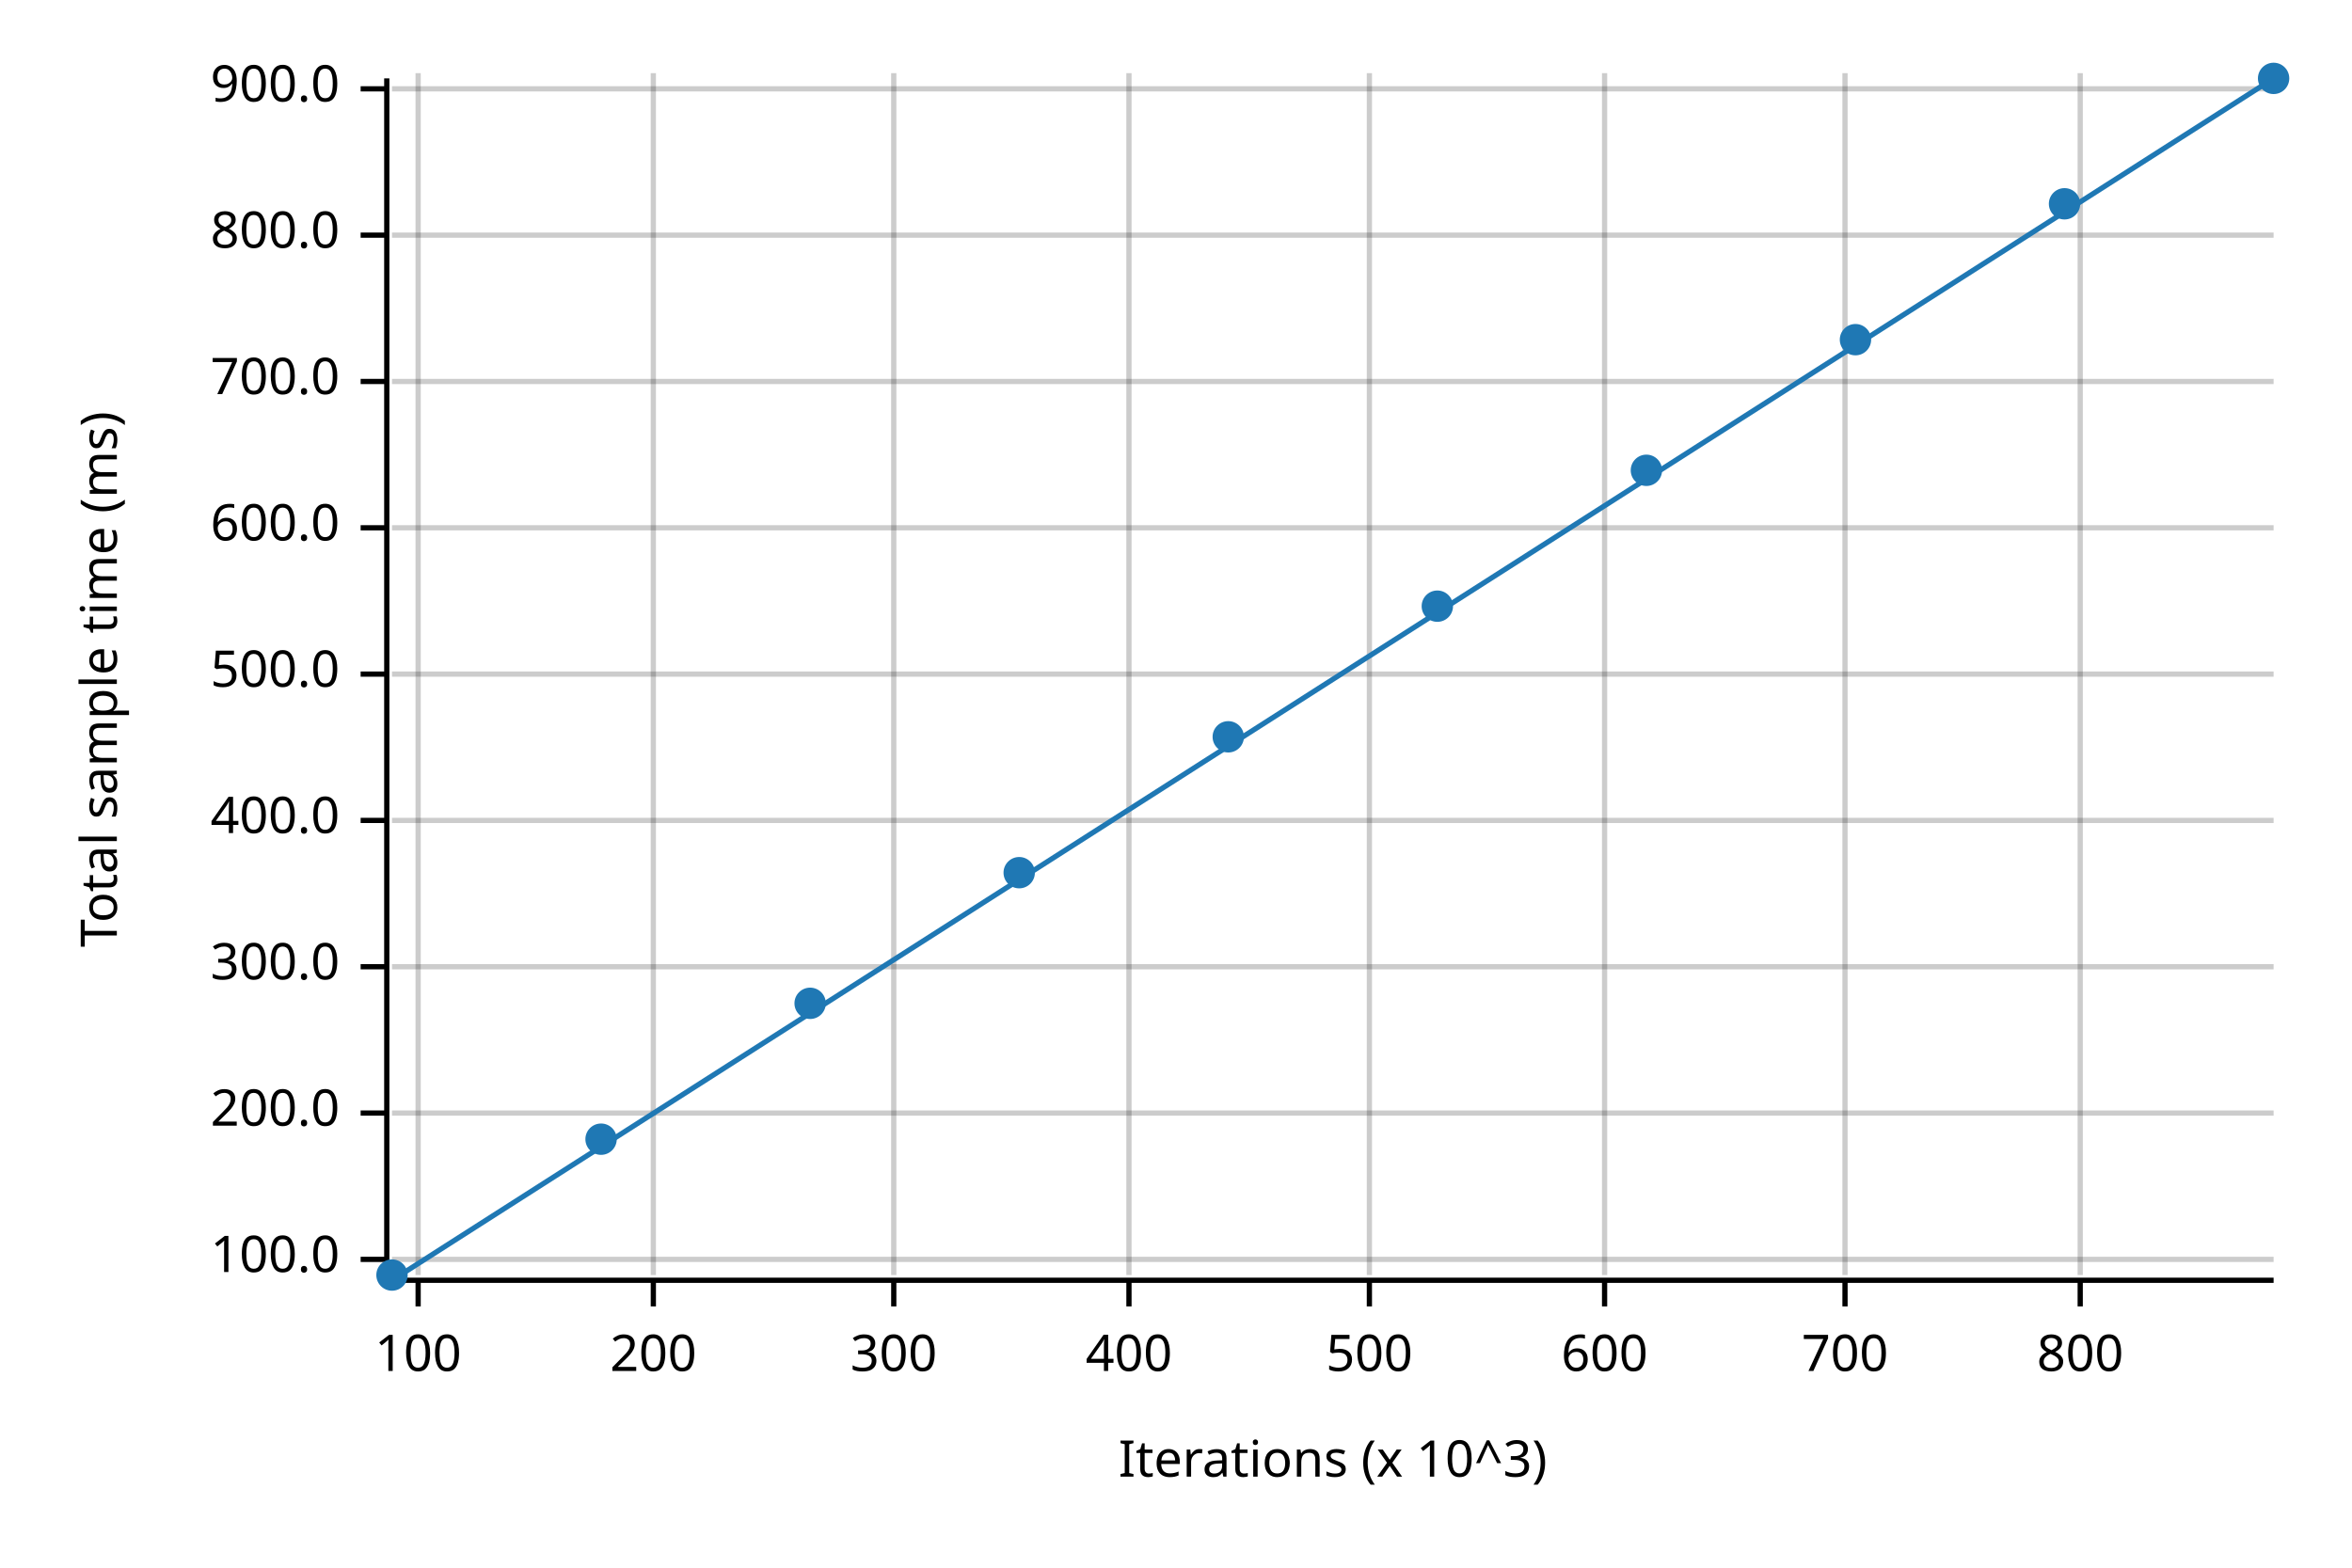
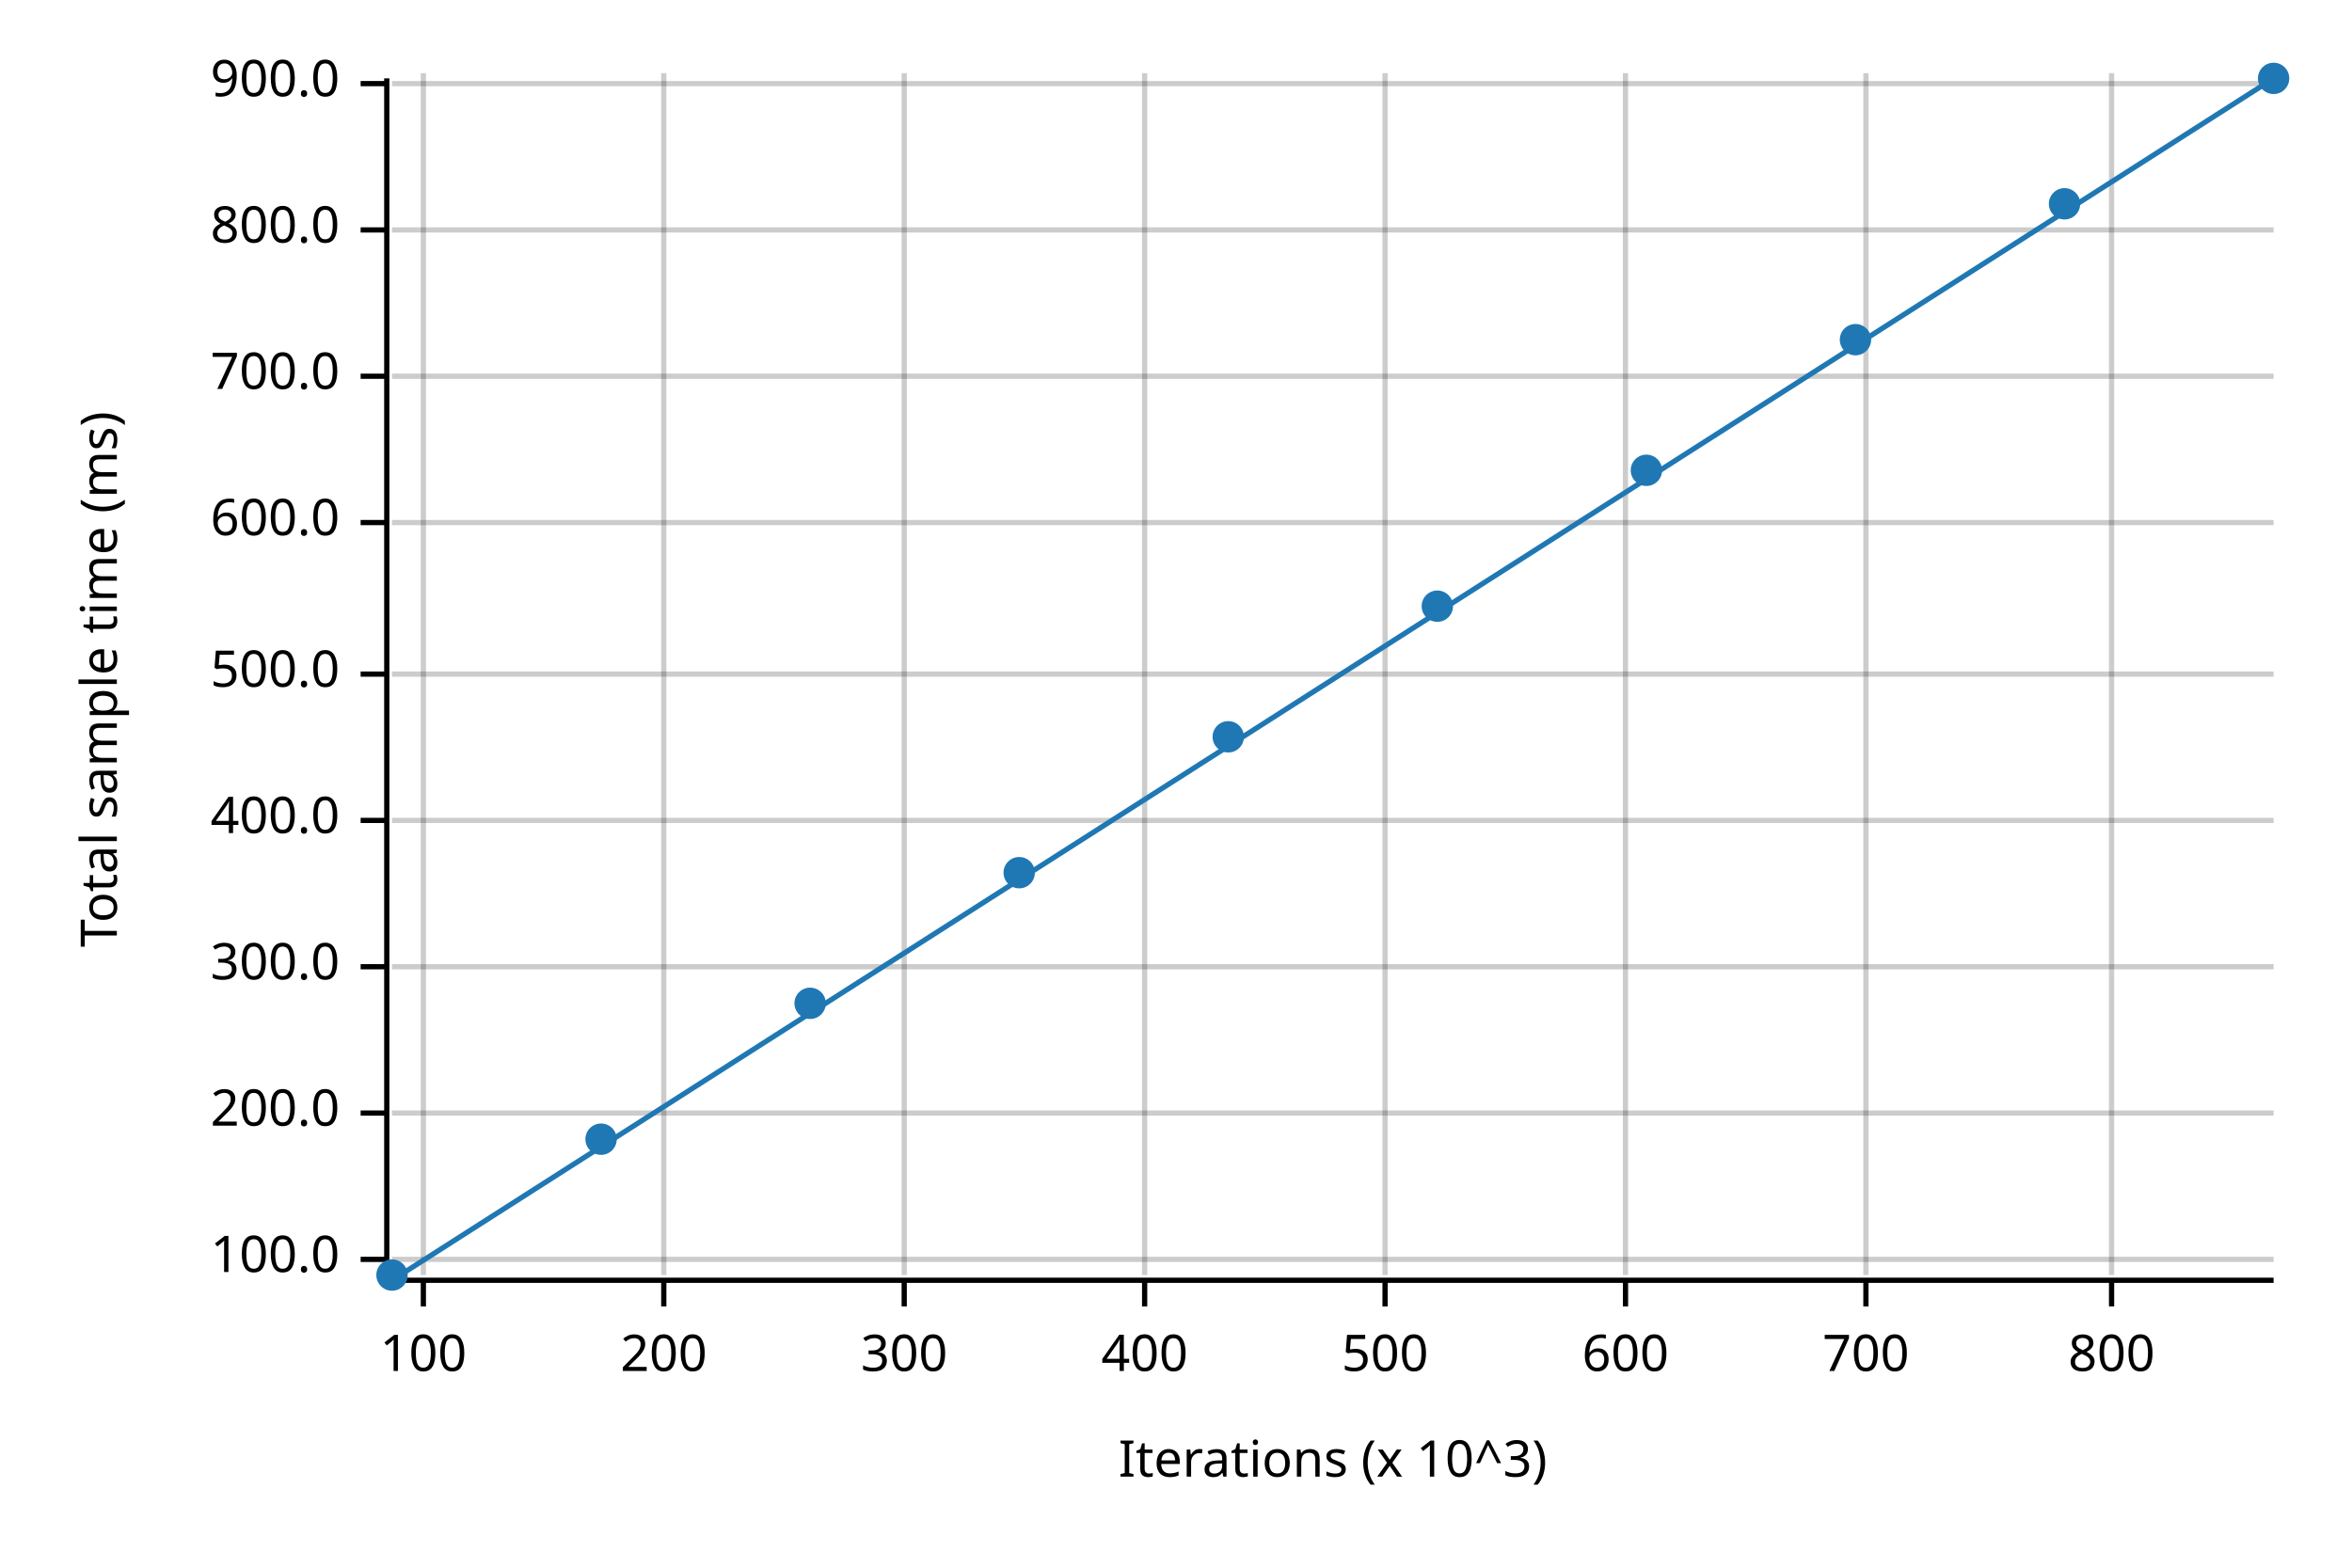
<svg xmlns="http://www.w3.org/2000/svg" width="450" height="300" viewBox="0 0 450 300">
  <text x="15" y="130" dy="0.76em" text-anchor="middle" font-family="sans-serif" font-size="9.677" opacity="1" fill="#000000" transform="rotate(270, 15, 130)">
Total sample time (ms)
</text>
  <text x="255" y="285" dy="-0.5ex" text-anchor="middle" font-family="sans-serif" font-size="9.677" opacity="1" fill="#000000">
Iterations (x 10^3)
</text>
-   <line opacity="0.2" stroke="#000000" stroke-width="1" x1="80" y1="244" x2="80" y2="14" />
-   <line opacity="0.2" stroke="#000000" stroke-width="1" x1="125" y1="244" x2="125" y2="14" />
-   <line opacity="0.2" stroke="#000000" stroke-width="1" x1="171" y1="244" x2="171" y2="14" />
-   <line opacity="0.2" stroke="#000000" stroke-width="1" x1="216" y1="244" x2="216" y2="14" />
-   <line opacity="0.2" stroke="#000000" stroke-width="1" x1="262" y1="244" x2="262" y2="14" />
-   <line opacity="0.2" stroke="#000000" stroke-width="1" x1="307" y1="244" x2="307" y2="14" />
-   <line opacity="0.2" stroke="#000000" stroke-width="1" x1="353" y1="244" x2="353" y2="14" />
-   <line opacity="0.2" stroke="#000000" stroke-width="1" x1="398" y1="244" x2="398" y2="14" />
+   <line opacity="0.2" stroke="#000000" stroke-width="1" x1="81" y1="244" x2="81" y2="14" />
+   <line opacity="0.2" stroke="#000000" stroke-width="1" x1="127" y1="244" x2="127" y2="14" />
+   <line opacity="0.2" stroke="#000000" stroke-width="1" x1="173" y1="244" x2="173" y2="14" />
+   <line opacity="0.2" stroke="#000000" stroke-width="1" x1="219" y1="244" x2="219" y2="14" />
+   <line opacity="0.2" stroke="#000000" stroke-width="1" x1="265" y1="244" x2="265" y2="14" />
+   <line opacity="0.2" stroke="#000000" stroke-width="1" x1="311" y1="244" x2="311" y2="14" />
+   <line opacity="0.2" stroke="#000000" stroke-width="1" x1="357" y1="244" x2="357" y2="14" />
+   <line opacity="0.2" stroke="#000000" stroke-width="1" x1="404" y1="244" x2="404" y2="14" />
  <line opacity="0.2" stroke="#000000" stroke-width="1" x1="75" y1="241" x2="435" y2="241" />
  <line opacity="0.2" stroke="#000000" stroke-width="1" x1="75" y1="213" x2="435" y2="213" />
  <line opacity="0.2" stroke="#000000" stroke-width="1" x1="75" y1="185" x2="435" y2="185" />
  <line opacity="0.2" stroke="#000000" stroke-width="1" x1="75" y1="157" x2="435" y2="157" />
  <line opacity="0.2" stroke="#000000" stroke-width="1" x1="75" y1="129" x2="435" y2="129" />
-   <line opacity="0.2" stroke="#000000" stroke-width="1" x1="75" y1="101" x2="435" y2="101" />
-   <line opacity="0.2" stroke="#000000" stroke-width="1" x1="75" y1="73" x2="435" y2="73" />
-   <line opacity="0.2" stroke="#000000" stroke-width="1" x1="75" y1="45" x2="435" y2="45" />
-   <line opacity="0.2" stroke="#000000" stroke-width="1" x1="75" y1="17" x2="435" y2="17" />
+   <line opacity="0.2" stroke="#000000" stroke-width="1" x1="75" y1="100" x2="435" y2="100" />
+   <line opacity="0.2" stroke="#000000" stroke-width="1" x1="75" y1="72" x2="435" y2="72" />
+   <line opacity="0.2" stroke="#000000" stroke-width="1" x1="75" y1="44" x2="435" y2="44" />
+   <line opacity="0.2" stroke="#000000" stroke-width="1" x1="75" y1="16" x2="435" y2="16" />
  <polyline fill="none" opacity="1" stroke="#000000" stroke-width="1" points="74,15 74,245 " />
  <text x="65" y="241" dy="0.5ex" text-anchor="end" font-family="sans-serif" font-size="9.677" opacity="1" fill="#000000">
100.0
</text>
  <polyline fill="none" opacity="1" stroke="#000000" stroke-width="1" points="69,241 74,241 " />
  <text x="65" y="213" dy="0.5ex" text-anchor="end" font-family="sans-serif" font-size="9.677" opacity="1" fill="#000000">
200.0
</text>
  <polyline fill="none" opacity="1" stroke="#000000" stroke-width="1" points="69,213 74,213 " />
  <text x="65" y="185" dy="0.5ex" text-anchor="end" font-family="sans-serif" font-size="9.677" opacity="1" fill="#000000">
300.0
</text>
  <polyline fill="none" opacity="1" stroke="#000000" stroke-width="1" points="69,185 74,185 " />
  <text x="65" y="157" dy="0.5ex" text-anchor="end" font-family="sans-serif" font-size="9.677" opacity="1" fill="#000000">
400.0
</text>
  <polyline fill="none" opacity="1" stroke="#000000" stroke-width="1" points="69,157 74,157 " />
  <text x="65" y="129" dy="0.5ex" text-anchor="end" font-family="sans-serif" font-size="9.677" opacity="1" fill="#000000">
500.0
</text>
  <polyline fill="none" opacity="1" stroke="#000000" stroke-width="1" points="69,129 74,129 " />
-   <text x="65" y="101" dy="0.5ex" text-anchor="end" font-family="sans-serif" font-size="9.677" opacity="1" fill="#000000">
+   <text x="65" y="100" dy="0.5ex" text-anchor="end" font-family="sans-serif" font-size="9.677" opacity="1" fill="#000000">
600.0
</text>
-   <polyline fill="none" opacity="1" stroke="#000000" stroke-width="1" points="69,101 74,101 " />
-   <text x="65" y="73" dy="0.5ex" text-anchor="end" font-family="sans-serif" font-size="9.677" opacity="1" fill="#000000">
+   <polyline fill="none" opacity="1" stroke="#000000" stroke-width="1" points="69,100 74,100 " />
+   <text x="65" y="72" dy="0.5ex" text-anchor="end" font-family="sans-serif" font-size="9.677" opacity="1" fill="#000000">
700.0
</text>
-   <polyline fill="none" opacity="1" stroke="#000000" stroke-width="1" points="69,73 74,73 " />
-   <text x="65" y="45" dy="0.5ex" text-anchor="end" font-family="sans-serif" font-size="9.677" opacity="1" fill="#000000">
+   <polyline fill="none" opacity="1" stroke="#000000" stroke-width="1" points="69,72 74,72 " />
+   <text x="65" y="44" dy="0.5ex" text-anchor="end" font-family="sans-serif" font-size="9.677" opacity="1" fill="#000000">
800.0
</text>
-   <polyline fill="none" opacity="1" stroke="#000000" stroke-width="1" points="69,45 74,45 " />
-   <text x="65" y="17" dy="0.5ex" text-anchor="end" font-family="sans-serif" font-size="9.677" opacity="1" fill="#000000">
+   <polyline fill="none" opacity="1" stroke="#000000" stroke-width="1" points="69,44 74,44 " />
+   <text x="65" y="16" dy="0.5ex" text-anchor="end" font-family="sans-serif" font-size="9.677" opacity="1" fill="#000000">
900.0
</text>
-   <polyline fill="none" opacity="1" stroke="#000000" stroke-width="1" points="69,17 74,17 " />
+   <polyline fill="none" opacity="1" stroke="#000000" stroke-width="1" points="69,16 74,16 " />
  <polyline fill="none" opacity="1" stroke="#000000" stroke-width="1" points="75,245 435,245 " />
-   <text x="80" y="255" dy="0.76em" text-anchor="middle" font-family="sans-serif" font-size="9.677" opacity="1" fill="#000000">
+   <text x="81" y="255" dy="0.76em" text-anchor="middle" font-family="sans-serif" font-size="9.677" opacity="1" fill="#000000">
100
</text>
-   <polyline fill="none" opacity="1" stroke="#000000" stroke-width="1" points="80,245 80,250 " />
-   <text x="125" y="255" dy="0.76em" text-anchor="middle" font-family="sans-serif" font-size="9.677" opacity="1" fill="#000000">
+   <polyline fill="none" opacity="1" stroke="#000000" stroke-width="1" points="81,245 81,250 " />
+   <text x="127" y="255" dy="0.76em" text-anchor="middle" font-family="sans-serif" font-size="9.677" opacity="1" fill="#000000">
200
</text>
-   <polyline fill="none" opacity="1" stroke="#000000" stroke-width="1" points="125,245 125,250 " />
-   <text x="171" y="255" dy="0.76em" text-anchor="middle" font-family="sans-serif" font-size="9.677" opacity="1" fill="#000000">
+   <polyline fill="none" opacity="1" stroke="#000000" stroke-width="1" points="127,245 127,250 " />
+   <text x="173" y="255" dy="0.76em" text-anchor="middle" font-family="sans-serif" font-size="9.677" opacity="1" fill="#000000">
300
</text>
-   <polyline fill="none" opacity="1" stroke="#000000" stroke-width="1" points="171,245 171,250 " />
-   <text x="216" y="255" dy="0.76em" text-anchor="middle" font-family="sans-serif" font-size="9.677" opacity="1" fill="#000000">
+   <polyline fill="none" opacity="1" stroke="#000000" stroke-width="1" points="173,245 173,250 " />
+   <text x="219" y="255" dy="0.76em" text-anchor="middle" font-family="sans-serif" font-size="9.677" opacity="1" fill="#000000">
400
</text>
-   <polyline fill="none" opacity="1" stroke="#000000" stroke-width="1" points="216,245 216,250 " />
-   <text x="262" y="255" dy="0.76em" text-anchor="middle" font-family="sans-serif" font-size="9.677" opacity="1" fill="#000000">
+   <polyline fill="none" opacity="1" stroke="#000000" stroke-width="1" points="219,245 219,250 " />
+   <text x="265" y="255" dy="0.76em" text-anchor="middle" font-family="sans-serif" font-size="9.677" opacity="1" fill="#000000">
500
</text>
-   <polyline fill="none" opacity="1" stroke="#000000" stroke-width="1" points="262,245 262,250 " />
-   <text x="307" y="255" dy="0.76em" text-anchor="middle" font-family="sans-serif" font-size="9.677" opacity="1" fill="#000000">
+   <polyline fill="none" opacity="1" stroke="#000000" stroke-width="1" points="265,245 265,250 " />
+   <text x="311" y="255" dy="0.76em" text-anchor="middle" font-family="sans-serif" font-size="9.677" opacity="1" fill="#000000">
600
</text>
-   <polyline fill="none" opacity="1" stroke="#000000" stroke-width="1" points="307,245 307,250 " />
-   <text x="353" y="255" dy="0.76em" text-anchor="middle" font-family="sans-serif" font-size="9.677" opacity="1" fill="#000000">
+   <polyline fill="none" opacity="1" stroke="#000000" stroke-width="1" points="311,245 311,250 " />
+   <text x="357" y="255" dy="0.76em" text-anchor="middle" font-family="sans-serif" font-size="9.677" opacity="1" fill="#000000">
700
</text>
-   <polyline fill="none" opacity="1" stroke="#000000" stroke-width="1" points="353,245 353,250 " />
-   <text x="398" y="255" dy="0.76em" text-anchor="middle" font-family="sans-serif" font-size="9.677" opacity="1" fill="#000000">
+   <polyline fill="none" opacity="1" stroke="#000000" stroke-width="1" points="357,245 357,250 " />
+   <text x="404" y="255" dy="0.76em" text-anchor="middle" font-family="sans-serif" font-size="9.677" opacity="1" fill="#000000">
800
</text>
-   <polyline fill="none" opacity="1" stroke="#000000" stroke-width="1" points="398,245 398,250 " />
+   <polyline fill="none" opacity="1" stroke="#000000" stroke-width="1" points="404,245 404,250 " />
  <circle cx="75" cy="244" r="3" opacity="1" fill="#1F78B4" stroke="none" stroke-width="1" />
  <circle cx="115" cy="218" r="3" opacity="1" fill="#1F78B4" stroke="none" stroke-width="1" />
  <circle cx="155" cy="192" r="3" opacity="1" fill="#1F78B4" stroke="none" stroke-width="1" />
  <circle cx="195" cy="167" r="3" opacity="1" fill="#1F78B4" stroke="none" stroke-width="1" />
  <circle cx="235" cy="141" r="3" opacity="1" fill="#1F78B4" stroke="none" stroke-width="1" />
  <circle cx="275" cy="116" r="3" opacity="1" fill="#1F78B4" stroke="none" stroke-width="1" />
  <circle cx="315" cy="90" r="3" opacity="1" fill="#1F78B4" stroke="none" stroke-width="1" />
  <circle cx="355" cy="65" r="3" opacity="1" fill="#1F78B4" stroke="none" stroke-width="1" />
  <circle cx="395" cy="39" r="3" opacity="1" fill="#1F78B4" stroke="none" stroke-width="1" />
  <circle cx="435" cy="15" r="3" opacity="1" fill="#1F78B4" stroke="none" stroke-width="1" />
  <polyline fill="none" opacity="1" stroke="#1F78B4" stroke-width="1" points="75,245 435,15 " />
  <polygon opacity="0.25" fill="#1F78B4" points="75,245 435,15 435,15 " />
</svg>
